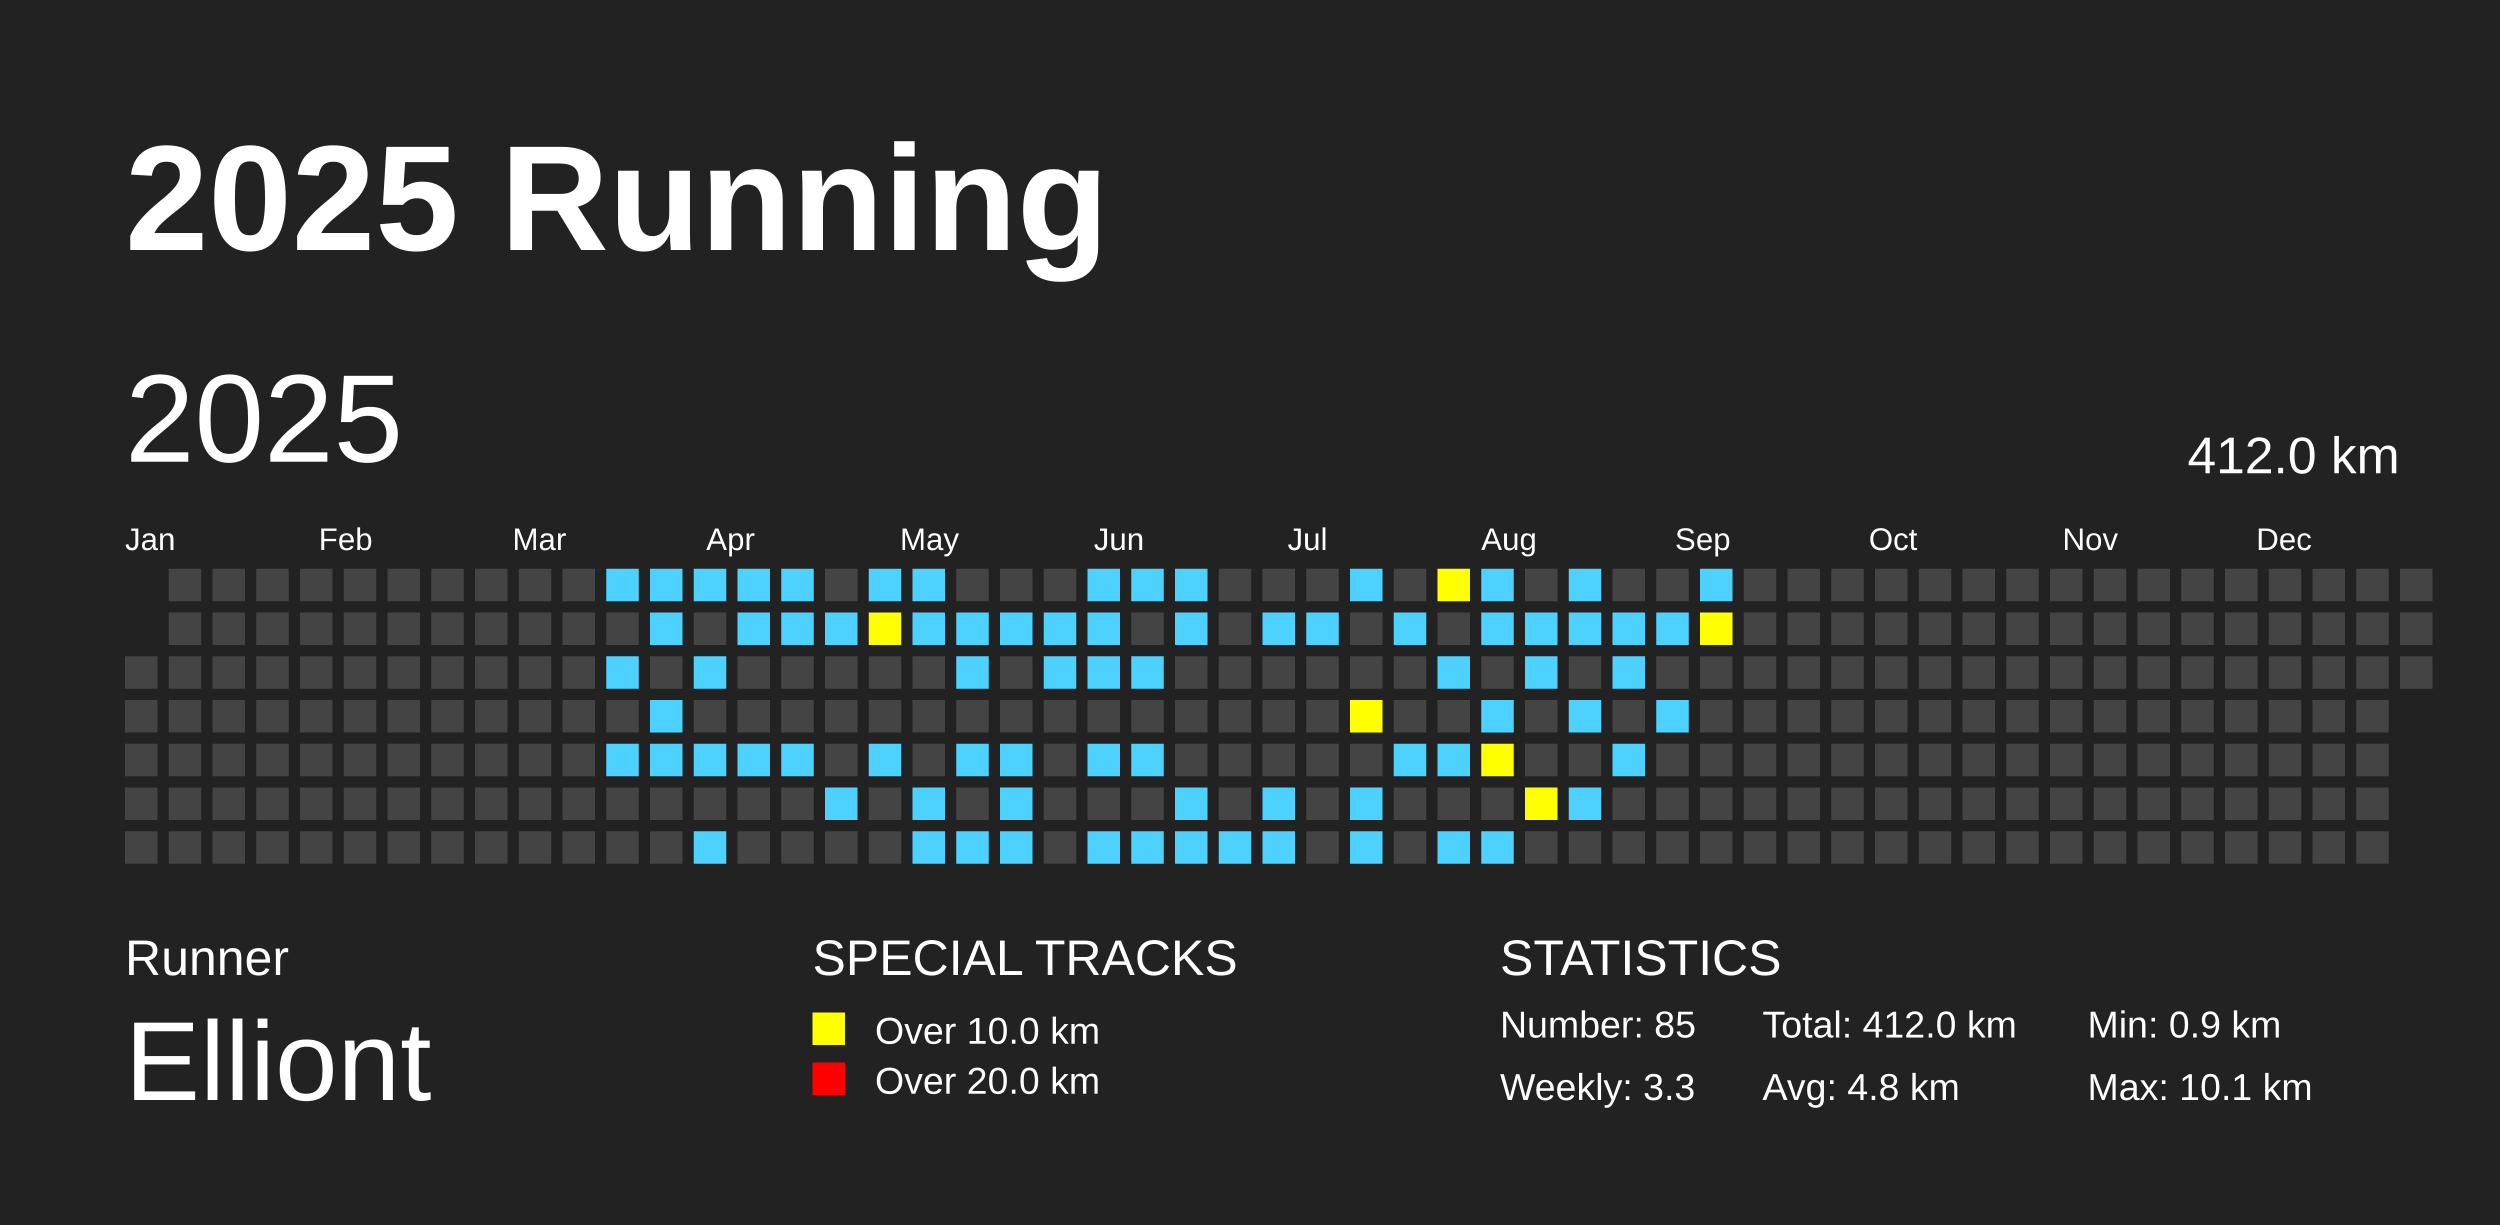
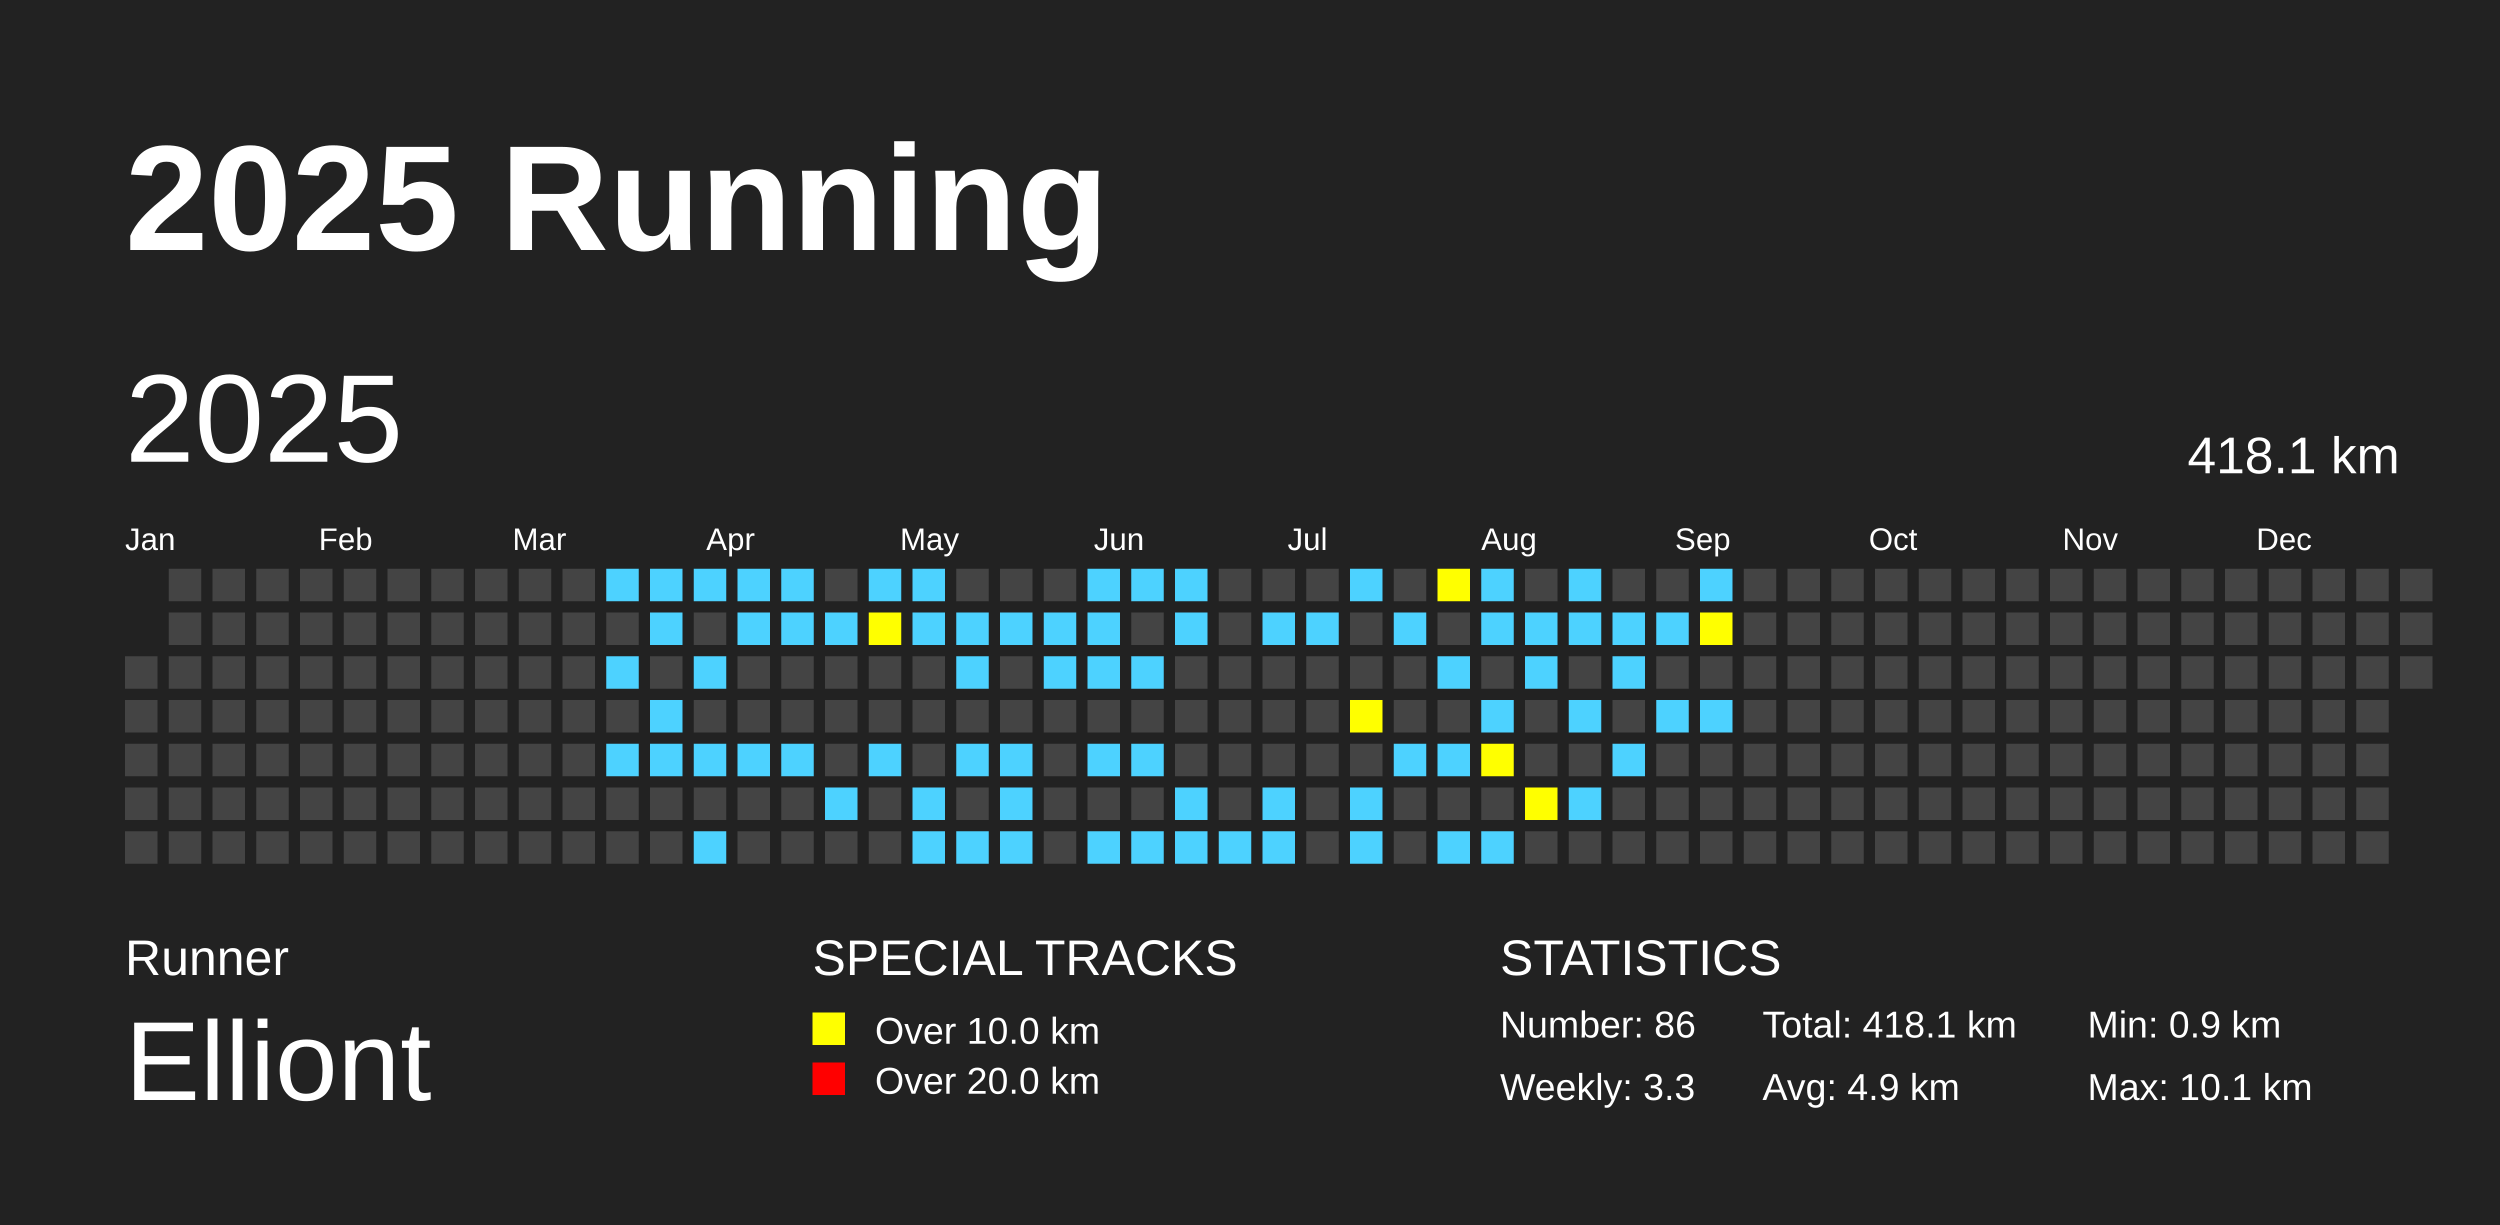
<svg xmlns="http://www.w3.org/2000/svg" baseProfile="full" height="98mm" version="1.1" viewBox="0,0,200,98" width="200mm">
  <defs />
  <rect fill="#222222" height="98" width="200" x="0" y="0" />
  <text fill="#FFFFFF" style="font-size:12px; font-family:Arial; font-weight:bold;" x="10" y="20">2025 Running</text>
  <text fill="#FFFFFF" style="font-size:4px; font-family:Arial" x="10" y="78">Runner</text>
  <text fill="#FFFFFF" style="font-size:9px; font-family:Arial" x="10" y="88">Elliont</text>
  <text fill="#FFFFFF" style="font-size:4px; font-family:Arial" x="65" y="78">SPECIAL TRACKS</text>
  <rect fill="yellow" height="2.6" width="2.6" x="65" y="81" />
  <text fill="#FFFFFF" style="font-size:3px; font-family:Arial" x="70" y="83.5">Over 10.0 km</text>
  <rect fill="red" height="2.6" width="2.6" x="65" y="85" />
  <text fill="#FFFFFF" style="font-size:3px; font-family:Arial" x="70" y="87.5">Over 20.0 km</text>
  <text fill="#FFFFFF" style="font-size:4px; font-family:Arial" x="120" y="78">STATISTICS</text>
-   <text fill="#FFFFFF" style="font-size:3px; font-family:Arial" x="120" y="83">Number: 85</text>
+   <text fill="#FFFFFF" style="font-size:3px; font-family:Arial" x="120" y="83">Number: 86</text>
  <text fill="#FFFFFF" style="font-size:3px; font-family:Arial" x="120" y="88">Weekly: 3.3</text>
-   <text fill="#FFFFFF" style="font-size:3px; font-family:Arial" x="141" y="83">Total: 412.0 km</text>
-   <text fill="#FFFFFF" style="font-size:3px; font-family:Arial" x="141" y="88">Avg: 4.8 km</text>
+   <text fill="#FFFFFF" style="font-size:3px; font-family:Arial" x="141" y="83">Total: 418.1 km</text>
+   <text fill="#FFFFFF" style="font-size:3px; font-family:Arial" x="141" y="88">Avg: 4.9 km</text>
  <text fill="#FFFFFF" style="font-size:3px; font-family:Arial" x="167" y="83">Min: 0.9 km</text>
  <text fill="#FFFFFF" style="font-size:3px; font-family:Arial" x="167" y="88">Max: 10.1 km</text>
  <text dominant-baseline="hanging" fill="#FFFFFF" style="font-size:10.0px; font-family:Arial;" x="10" y="30">2025</text>
-   <text dominant-baseline="hanging" fill="#FFFFFF" style="font-size:4.125px; font-family:Arial;" x="175" y="35">412.0 km</text>
+   <text dominant-baseline="hanging" fill="#FFFFFF" style="font-size:4.125px; font-family:Arial;" x="175" y="35">418.1 km</text>
  <text fill="#FFFFFF" style="font-size:2.5px; font-family:Arial" x="10.0" y="44">Jan</text>
  <text fill="#FFFFFF" style="font-size:2.5px; font-family:Arial" x="25.5" y="44">Feb</text>
  <text fill="#FFFFFF" style="font-size:2.5px; font-family:Arial" x="41.0" y="44">Mar</text>
  <text fill="#FFFFFF" style="font-size:2.5px; font-family:Arial" x="56.5" y="44">Apr</text>
  <text fill="#FFFFFF" style="font-size:2.5px; font-family:Arial" x="72.0" y="44">May</text>
  <text fill="#FFFFFF" style="font-size:2.5px; font-family:Arial" x="87.5" y="44">Jun</text>
  <text fill="#FFFFFF" style="font-size:2.5px; font-family:Arial" x="103.0" y="44">Jul</text>
  <text fill="#FFFFFF" style="font-size:2.5px; font-family:Arial" x="118.5" y="44">Aug</text>
  <text fill="#FFFFFF" style="font-size:2.5px; font-family:Arial" x="134.0" y="44">Sep</text>
  <text fill="#FFFFFF" style="font-size:2.5px; font-family:Arial" x="149.5" y="44">Oct</text>
  <text fill="#FFFFFF" style="font-size:2.5px; font-family:Arial" x="165.0" y="44">Nov</text>
  <text fill="#FFFFFF" style="font-size:2.5px; font-family:Arial" x="180.5" y="44">Dec</text>
  <rect fill="#444444" height="2.6" width="2.6" x="10.0" y="52.5" />
  <rect fill="#444444" height="2.6" width="2.6" x="10.0" y="56.0" />
  <rect fill="#444444" height="2.6" width="2.6" x="10.0" y="59.5" />
  <rect fill="#444444" height="2.6" width="2.6" x="10.0" y="63.0" />
  <rect fill="#444444" height="2.6" width="2.6" x="10.0" y="66.5" />
  <rect fill="#444444" height="2.6" width="2.6" x="13.5" y="45.5" />
  <rect fill="#444444" height="2.6" width="2.6" x="13.5" y="49.0" />
  <rect fill="#444444" height="2.6" width="2.6" x="13.5" y="52.5" />
  <rect fill="#444444" height="2.6" width="2.6" x="13.5" y="56.0" />
  <rect fill="#444444" height="2.6" width="2.6" x="13.5" y="59.5" />
  <rect fill="#444444" height="2.6" width="2.6" x="13.5" y="63.0" />
  <rect fill="#444444" height="2.6" width="2.6" x="13.5" y="66.5" />
  <rect fill="#444444" height="2.6" width="2.6" x="17.0" y="45.5" />
  <rect fill="#444444" height="2.6" width="2.6" x="17.0" y="49.0" />
  <rect fill="#444444" height="2.6" width="2.6" x="17.0" y="52.5" />
  <rect fill="#444444" height="2.6" width="2.6" x="17.0" y="56.0" />
  <rect fill="#444444" height="2.6" width="2.6" x="17.0" y="59.5" />
  <rect fill="#444444" height="2.6" width="2.6" x="17.0" y="63.0" />
  <rect fill="#444444" height="2.6" width="2.6" x="17.0" y="66.5" />
  <rect fill="#444444" height="2.6" width="2.6" x="20.5" y="45.5" />
  <rect fill="#444444" height="2.6" width="2.6" x="20.5" y="49.0" />
  <rect fill="#444444" height="2.6" width="2.6" x="20.5" y="52.5" />
  <rect fill="#444444" height="2.6" width="2.6" x="20.5" y="56.0" />
  <rect fill="#444444" height="2.6" width="2.6" x="20.5" y="59.5" />
  <rect fill="#444444" height="2.6" width="2.6" x="20.5" y="63.0" />
  <rect fill="#444444" height="2.6" width="2.6" x="20.5" y="66.5" />
  <rect fill="#444444" height="2.6" width="2.6" x="24.0" y="45.5" />
  <rect fill="#444444" height="2.6" width="2.6" x="24.0" y="49.0" />
  <rect fill="#444444" height="2.6" width="2.6" x="24.0" y="52.5" />
  <rect fill="#444444" height="2.6" width="2.6" x="24.0" y="56.0" />
  <rect fill="#444444" height="2.6" width="2.6" x="24.0" y="59.5" />
  <rect fill="#444444" height="2.6" width="2.6" x="24.0" y="63.0" />
  <rect fill="#444444" height="2.6" width="2.6" x="24.0" y="66.5" />
  <rect fill="#444444" height="2.6" width="2.6" x="27.5" y="45.5" />
  <rect fill="#444444" height="2.6" width="2.6" x="27.5" y="49.0" />
  <rect fill="#444444" height="2.6" width="2.6" x="27.5" y="52.5" />
  <rect fill="#444444" height="2.6" width="2.6" x="27.5" y="56.0" />
  <rect fill="#444444" height="2.6" width="2.6" x="27.5" y="59.5" />
  <rect fill="#444444" height="2.6" width="2.6" x="27.5" y="63.0" />
  <rect fill="#444444" height="2.6" width="2.6" x="27.5" y="66.5" />
  <rect fill="#444444" height="2.6" width="2.6" x="31.0" y="45.5" />
  <rect fill="#444444" height="2.6" width="2.6" x="31.0" y="49.0" />
  <rect fill="#444444" height="2.6" width="2.6" x="31.0" y="52.5" />
  <rect fill="#444444" height="2.6" width="2.6" x="31.0" y="56.0" />
  <rect fill="#444444" height="2.6" width="2.6" x="31.0" y="59.5" />
  <rect fill="#444444" height="2.6" width="2.6" x="31.0" y="63.0" />
  <rect fill="#444444" height="2.6" width="2.6" x="31.0" y="66.5" />
  <rect fill="#444444" height="2.6" width="2.6" x="34.5" y="45.5" />
  <rect fill="#444444" height="2.6" width="2.6" x="34.5" y="49.0" />
  <rect fill="#444444" height="2.6" width="2.6" x="34.5" y="52.5" />
  <rect fill="#444444" height="2.6" width="2.6" x="34.5" y="56.0" />
  <rect fill="#444444" height="2.6" width="2.6" x="34.5" y="59.5" />
  <rect fill="#444444" height="2.6" width="2.6" x="34.5" y="63.0" />
  <rect fill="#444444" height="2.6" width="2.6" x="34.5" y="66.5" />
  <rect fill="#444444" height="2.6" width="2.6" x="38.0" y="45.5" />
  <rect fill="#444444" height="2.6" width="2.6" x="38.0" y="49.0" />
  <rect fill="#444444" height="2.6" width="2.6" x="38.0" y="52.5" />
  <rect fill="#444444" height="2.6" width="2.6" x="38.0" y="56.0" />
  <rect fill="#444444" height="2.6" width="2.6" x="38.0" y="59.5" />
  <rect fill="#444444" height="2.6" width="2.6" x="38.0" y="63.0" />
  <rect fill="#444444" height="2.6" width="2.6" x="38.0" y="66.5" />
  <rect fill="#444444" height="2.6" width="2.6" x="41.5" y="45.5" />
  <rect fill="#444444" height="2.6" width="2.6" x="41.5" y="49.0" />
  <rect fill="#444444" height="2.6" width="2.6" x="41.5" y="52.5" />
  <rect fill="#444444" height="2.6" width="2.6" x="41.5" y="56.0" />
  <rect fill="#444444" height="2.6" width="2.6" x="41.5" y="59.5" />
  <rect fill="#444444" height="2.6" width="2.6" x="41.5" y="63.0" />
  <rect fill="#444444" height="2.6" width="2.6" x="41.5" y="66.5" />
  <rect fill="#444444" height="2.6" width="2.6" x="45.0" y="45.5" />
  <rect fill="#444444" height="2.6" width="2.6" x="45.0" y="49.0" />
  <rect fill="#444444" height="2.6" width="2.6" x="45.0" y="52.5" />
  <rect fill="#444444" height="2.6" width="2.6" x="45.0" y="56.0" />
  <rect fill="#444444" height="2.6" width="2.6" x="45.0" y="59.5" />
  <rect fill="#444444" height="2.6" width="2.6" x="45.0" y="63.0" />
  <rect fill="#444444" height="2.6" width="2.6" x="45.0" y="66.5" />
  <rect fill="#4DD2FF" height="2.6" width="2.6" x="48.5" y="45.5" />
  <rect fill="#444444" height="2.6" width="2.6" x="48.5" y="49.0" />
  <rect fill="#4DD2FF" height="2.6" width="2.6" x="48.5" y="52.5" />
  <rect fill="#444444" height="2.6" width="2.6" x="48.5" y="56.0" />
  <rect fill="#4DD2FF" height="2.6" width="2.6" x="48.5" y="59.5" />
  <rect fill="#444444" height="2.6" width="2.6" x="48.5" y="63.0" />
  <rect fill="#444444" height="2.6" width="2.6" x="48.5" y="66.5" />
  <rect fill="#4DD2FF" height="2.6" width="2.6" x="52.0" y="45.5" />
  <rect fill="#4DD2FF" height="2.6" width="2.6" x="52.0" y="49.0" />
  <rect fill="#444444" height="2.6" width="2.6" x="52.0" y="52.5" />
  <rect fill="#4DD2FF" height="2.6" width="2.6" x="52.0" y="56.0" />
  <rect fill="#4DD2FF" height="2.6" width="2.6" x="52.0" y="59.5" />
  <rect fill="#444444" height="2.6" width="2.6" x="52.0" y="63.0" />
  <rect fill="#444444" height="2.6" width="2.6" x="52.0" y="66.5" />
  <rect fill="#4DD2FF" height="2.6" width="2.6" x="55.5" y="45.5" />
  <rect fill="#444444" height="2.6" width="2.6" x="55.5" y="49.0" />
  <rect fill="#4DD2FF" height="2.6" width="2.6" x="55.5" y="52.5" />
  <rect fill="#444444" height="2.6" width="2.6" x="55.5" y="56.0" />
  <rect fill="#4DD2FF" height="2.6" width="2.6" x="55.5" y="59.5" />
  <rect fill="#444444" height="2.6" width="2.6" x="55.5" y="63.0" />
  <rect fill="#4DD2FF" height="2.6" width="2.6" x="55.5" y="66.5" />
  <rect fill="#4DD2FF" height="2.6" width="2.6" x="59.0" y="45.5" />
  <rect fill="#4DD2FF" height="2.6" width="2.6" x="59.0" y="49.0" />
  <rect fill="#444444" height="2.6" width="2.6" x="59.0" y="52.5" />
  <rect fill="#444444" height="2.6" width="2.6" x="59.0" y="56.0" />
  <rect fill="#4DD2FF" height="2.6" width="2.6" x="59.0" y="59.5" />
  <rect fill="#444444" height="2.6" width="2.6" x="59.0" y="63.0" />
  <rect fill="#444444" height="2.6" width="2.6" x="59.0" y="66.5" />
  <rect fill="#4DD2FF" height="2.6" width="2.6" x="62.5" y="45.5" />
  <rect fill="#4DD2FF" height="2.6" width="2.6" x="62.5" y="49.0" />
  <rect fill="#444444" height="2.6" width="2.6" x="62.5" y="52.5" />
  <rect fill="#444444" height="2.6" width="2.6" x="62.5" y="56.0" />
  <rect fill="#4DD2FF" height="2.6" width="2.6" x="62.5" y="59.5" />
  <rect fill="#444444" height="2.6" width="2.6" x="62.5" y="63.0" />
  <rect fill="#444444" height="2.6" width="2.6" x="62.5" y="66.5" />
  <rect fill="#444444" height="2.6" width="2.6" x="66.0" y="45.5" />
  <rect fill="#4DD2FF" height="2.6" width="2.6" x="66.0" y="49.0" />
  <rect fill="#444444" height="2.6" width="2.6" x="66.0" y="52.5" />
  <rect fill="#444444" height="2.6" width="2.6" x="66.0" y="56.0" />
  <rect fill="#444444" height="2.6" width="2.6" x="66.0" y="59.5" />
  <rect fill="#4DD2FF" height="2.6" width="2.6" x="66.0" y="63.0" />
  <rect fill="#444444" height="2.6" width="2.6" x="66.0" y="66.5" />
  <rect fill="#4DD2FF" height="2.6" width="2.6" x="69.5" y="45.5" />
  <rect fill="yellow" height="2.6" width="2.6" x="69.5" y="49.0" />
  <rect fill="#444444" height="2.6" width="2.6" x="69.5" y="52.5" />
  <rect fill="#444444" height="2.6" width="2.6" x="69.5" y="56.0" />
  <rect fill="#4DD2FF" height="2.6" width="2.6" x="69.5" y="59.5" />
  <rect fill="#444444" height="2.6" width="2.6" x="69.5" y="63.0" />
  <rect fill="#444444" height="2.6" width="2.6" x="69.5" y="66.5" />
  <rect fill="#4DD2FF" height="2.6" width="2.6" x="73.0" y="45.5" />
  <rect fill="#4DD2FF" height="2.6" width="2.6" x="73.0" y="49.0" />
  <rect fill="#444444" height="2.6" width="2.6" x="73.0" y="52.5" />
  <rect fill="#444444" height="2.6" width="2.6" x="73.0" y="56.0" />
  <rect fill="#444444" height="2.6" width="2.6" x="73.0" y="59.5" />
  <rect fill="#4DD2FF" height="2.6" width="2.6" x="73.0" y="63.0" />
  <rect fill="#4DD2FF" height="2.6" width="2.6" x="73.0" y="66.5" />
  <rect fill="#444444" height="2.6" width="2.6" x="76.5" y="45.5" />
  <rect fill="#4DD2FF" height="2.6" width="2.6" x="76.5" y="49.0" />
  <rect fill="#4DD2FF" height="2.6" width="2.6" x="76.5" y="52.5" />
  <rect fill="#444444" height="2.6" width="2.6" x="76.5" y="56.0" />
  <rect fill="#4DD2FF" height="2.6" width="2.6" x="76.5" y="59.5" />
  <rect fill="#444444" height="2.6" width="2.6" x="76.5" y="63.0" />
  <rect fill="#4DD2FF" height="2.6" width="2.6" x="76.5" y="66.5" />
  <rect fill="#444444" height="2.6" width="2.6" x="80.0" y="45.5" />
  <rect fill="#4DD2FF" height="2.6" width="2.6" x="80.0" y="49.0" />
  <rect fill="#444444" height="2.6" width="2.6" x="80.0" y="52.5" />
  <rect fill="#444444" height="2.6" width="2.6" x="80.0" y="56.0" />
  <rect fill="#4DD2FF" height="2.6" width="2.6" x="80.0" y="59.5" />
  <rect fill="#4DD2FF" height="2.6" width="2.6" x="80.0" y="63.0" />
  <rect fill="#4DD2FF" height="2.6" width="2.6" x="80.0" y="66.5" />
  <rect fill="#444444" height="2.6" width="2.6" x="83.5" y="45.5" />
  <rect fill="#4DD2FF" height="2.6" width="2.6" x="83.5" y="49.0" />
  <rect fill="#4DD2FF" height="2.6" width="2.6" x="83.5" y="52.5" />
  <rect fill="#444444" height="2.6" width="2.6" x="83.5" y="56.0" />
  <rect fill="#444444" height="2.6" width="2.6" x="83.5" y="59.5" />
  <rect fill="#444444" height="2.6" width="2.6" x="83.5" y="63.0" />
  <rect fill="#444444" height="2.6" width="2.6" x="83.5" y="66.5" />
  <rect fill="#4DD2FF" height="2.6" width="2.6" x="87.0" y="45.5" />
  <rect fill="#4DD2FF" height="2.6" width="2.6" x="87.0" y="49.0" />
  <rect fill="#4DD2FF" height="2.6" width="2.6" x="87.0" y="52.5" />
  <rect fill="#444444" height="2.6" width="2.6" x="87.0" y="56.0" />
  <rect fill="#4DD2FF" height="2.6" width="2.6" x="87.0" y="59.5" />
  <rect fill="#444444" height="2.6" width="2.6" x="87.0" y="63.0" />
  <rect fill="#4DD2FF" height="2.6" width="2.6" x="87.0" y="66.5" />
  <rect fill="#4DD2FF" height="2.6" width="2.6" x="90.5" y="45.5" />
  <rect fill="#444444" height="2.6" width="2.6" x="90.5" y="49.0" />
  <rect fill="#4DD2FF" height="2.6" width="2.6" x="90.5" y="52.5" />
  <rect fill="#444444" height="2.6" width="2.6" x="90.5" y="56.0" />
  <rect fill="#4DD2FF" height="2.6" width="2.6" x="90.5" y="59.5" />
  <rect fill="#444444" height="2.6" width="2.6" x="90.5" y="63.0" />
  <rect fill="#4DD2FF" height="2.6" width="2.6" x="90.5" y="66.5" />
  <rect fill="#4DD2FF" height="2.6" width="2.6" x="94.0" y="45.5" />
  <rect fill="#4DD2FF" height="2.6" width="2.6" x="94.0" y="49.0" />
  <rect fill="#444444" height="2.6" width="2.6" x="94.0" y="52.5" />
  <rect fill="#444444" height="2.6" width="2.6" x="94.0" y="56.0" />
  <rect fill="#444444" height="2.6" width="2.6" x="94.0" y="59.5" />
  <rect fill="#4DD2FF" height="2.6" width="2.6" x="94.0" y="63.0" />
  <rect fill="#4DD2FF" height="2.6" width="2.6" x="94.0" y="66.5" />
  <rect fill="#444444" height="2.6" width="2.6" x="97.5" y="45.5" />
  <rect fill="#444444" height="2.6" width="2.6" x="97.5" y="49.0" />
  <rect fill="#444444" height="2.6" width="2.6" x="97.5" y="52.5" />
  <rect fill="#444444" height="2.6" width="2.6" x="97.5" y="56.0" />
  <rect fill="#444444" height="2.6" width="2.6" x="97.5" y="59.5" />
  <rect fill="#444444" height="2.6" width="2.6" x="97.5" y="63.0" />
  <rect fill="#4DD2FF" height="2.6" width="2.6" x="97.5" y="66.5" />
  <rect fill="#444444" height="2.6" width="2.6" x="101.0" y="45.5" />
  <rect fill="#4DD2FF" height="2.6" width="2.6" x="101.0" y="49.0" />
  <rect fill="#444444" height="2.6" width="2.6" x="101.0" y="52.5" />
  <rect fill="#444444" height="2.6" width="2.6" x="101.0" y="56.0" />
  <rect fill="#444444" height="2.6" width="2.6" x="101.0" y="59.5" />
  <rect fill="#4DD2FF" height="2.6" width="2.6" x="101.0" y="63.0" />
  <rect fill="#4DD2FF" height="2.6" width="2.6" x="101.0" y="66.5" />
  <rect fill="#444444" height="2.6" width="2.6" x="104.5" y="45.5" />
  <rect fill="#4DD2FF" height="2.6" width="2.6" x="104.5" y="49.0" />
  <rect fill="#444444" height="2.6" width="2.6" x="104.5" y="52.5" />
  <rect fill="#444444" height="2.6" width="2.6" x="104.5" y="56.0" />
  <rect fill="#444444" height="2.6" width="2.6" x="104.5" y="59.5" />
  <rect fill="#444444" height="2.6" width="2.6" x="104.5" y="63.0" />
  <rect fill="#444444" height="2.6" width="2.6" x="104.5" y="66.5" />
  <rect fill="#4DD2FF" height="2.6" width="2.6" x="108.0" y="45.5" />
  <rect fill="#444444" height="2.6" width="2.6" x="108.0" y="49.0" />
  <rect fill="#444444" height="2.6" width="2.6" x="108.0" y="52.5" />
  <rect fill="yellow" height="2.6" width="2.6" x="108.0" y="56.0" />
  <rect fill="#444444" height="2.6" width="2.6" x="108.0" y="59.5" />
  <rect fill="#4DD2FF" height="2.6" width="2.6" x="108.0" y="63.0" />
  <rect fill="#4DD2FF" height="2.6" width="2.6" x="108.0" y="66.5" />
  <rect fill="#444444" height="2.6" width="2.6" x="111.5" y="45.5" />
  <rect fill="#4DD2FF" height="2.6" width="2.6" x="111.5" y="49.0" />
  <rect fill="#444444" height="2.6" width="2.6" x="111.5" y="52.5" />
  <rect fill="#444444" height="2.6" width="2.6" x="111.5" y="56.0" />
  <rect fill="#4DD2FF" height="2.6" width="2.6" x="111.5" y="59.5" />
  <rect fill="#444444" height="2.6" width="2.6" x="111.5" y="63.0" />
  <rect fill="#444444" height="2.6" width="2.6" x="111.5" y="66.5" />
  <rect fill="yellow" height="2.6" width="2.6" x="115.0" y="45.5" />
  <rect fill="#444444" height="2.6" width="2.6" x="115.0" y="49.0" />
  <rect fill="#4DD2FF" height="2.6" width="2.6" x="115.0" y="52.5" />
  <rect fill="#444444" height="2.6" width="2.6" x="115.0" y="56.0" />
  <rect fill="#4DD2FF" height="2.6" width="2.6" x="115.0" y="59.5" />
  <rect fill="#444444" height="2.6" width="2.6" x="115.0" y="63.0" />
  <rect fill="#4DD2FF" height="2.6" width="2.6" x="115.0" y="66.5" />
  <rect fill="#4DD2FF" height="2.6" width="2.6" x="118.5" y="45.5" />
  <rect fill="#4DD2FF" height="2.6" width="2.6" x="118.5" y="49.0" />
  <rect fill="#444444" height="2.6" width="2.6" x="118.5" y="52.5" />
  <rect fill="#4DD2FF" height="2.6" width="2.6" x="118.5" y="56.0" />
  <rect fill="yellow" height="2.6" width="2.6" x="118.5" y="59.5" />
  <rect fill="#444444" height="2.6" width="2.6" x="118.5" y="63.0" />
  <rect fill="#4DD2FF" height="2.6" width="2.6" x="118.5" y="66.5" />
  <rect fill="#444444" height="2.6" width="2.6" x="122.0" y="45.5" />
  <rect fill="#4DD2FF" height="2.6" width="2.6" x="122.0" y="49.0" />
  <rect fill="#4DD2FF" height="2.6" width="2.6" x="122.0" y="52.5" />
  <rect fill="#444444" height="2.6" width="2.6" x="122.0" y="56.0" />
  <rect fill="#444444" height="2.6" width="2.6" x="122.0" y="59.5" />
  <rect fill="yellow" height="2.6" width="2.6" x="122.0" y="63.0" />
  <rect fill="#444444" height="2.6" width="2.6" x="122.0" y="66.5" />
  <rect fill="#4DD2FF" height="2.6" width="2.6" x="125.5" y="45.5" />
  <rect fill="#4DD2FF" height="2.6" width="2.6" x="125.5" y="49.0" />
  <rect fill="#444444" height="2.6" width="2.6" x="125.5" y="52.5" />
  <rect fill="#4DD2FF" height="2.6" width="2.6" x="125.5" y="56.0" />
  <rect fill="#444444" height="2.6" width="2.6" x="125.5" y="59.5" />
  <rect fill="#4DD2FF" height="2.6" width="2.6" x="125.5" y="63.0" />
  <rect fill="#444444" height="2.6" width="2.6" x="125.5" y="66.5" />
  <rect fill="#444444" height="2.6" width="2.6" x="129.0" y="45.5" />
  <rect fill="#4DD2FF" height="2.6" width="2.6" x="129.0" y="49.0" />
  <rect fill="#4DD2FF" height="2.6" width="2.6" x="129.0" y="52.5" />
  <rect fill="#444444" height="2.6" width="2.6" x="129.0" y="56.0" />
  <rect fill="#4DD2FF" height="2.6" width="2.6" x="129.0" y="59.5" />
  <rect fill="#444444" height="2.6" width="2.6" x="129.0" y="63.0" />
  <rect fill="#444444" height="2.6" width="2.6" x="129.0" y="66.5" />
  <rect fill="#444444" height="2.6" width="2.6" x="132.5" y="45.5" />
  <rect fill="#4DD2FF" height="2.6" width="2.6" x="132.5" y="49.0" />
  <rect fill="#444444" height="2.6" width="2.6" x="132.5" y="52.5" />
  <rect fill="#4DD2FF" height="2.6" width="2.6" x="132.5" y="56.0" />
  <rect fill="#444444" height="2.6" width="2.6" x="132.5" y="59.5" />
  <rect fill="#444444" height="2.6" width="2.6" x="132.5" y="63.0" />
  <rect fill="#444444" height="2.6" width="2.6" x="132.5" y="66.5" />
  <rect fill="#4DD2FF" height="2.6" width="2.6" x="136.0" y="45.5" />
  <rect fill="yellow" height="2.6" width="2.6" x="136.0" y="49.0" />
  <rect fill="#444444" height="2.6" width="2.6" x="136.0" y="52.5" />
-   <rect fill="#444444" height="2.6" width="2.6" x="136.0" y="56.0" />
+   <rect fill="#4DD2FF" height="2.6" width="2.6" x="136.0" y="56.0" />
  <rect fill="#444444" height="2.6" width="2.6" x="136.0" y="59.5" />
  <rect fill="#444444" height="2.6" width="2.6" x="136.0" y="63.0" />
  <rect fill="#444444" height="2.6" width="2.6" x="136.0" y="66.5" />
  <rect fill="#444444" height="2.6" width="2.6" x="139.5" y="45.5" />
  <rect fill="#444444" height="2.6" width="2.6" x="139.5" y="49.0" />
  <rect fill="#444444" height="2.6" width="2.6" x="139.5" y="52.5" />
  <rect fill="#444444" height="2.6" width="2.6" x="139.5" y="56.0" />
  <rect fill="#444444" height="2.6" width="2.6" x="139.5" y="59.5" />
  <rect fill="#444444" height="2.6" width="2.6" x="139.5" y="63.0" />
  <rect fill="#444444" height="2.6" width="2.6" x="139.5" y="66.5" />
  <rect fill="#444444" height="2.6" width="2.6" x="143.0" y="45.5" />
  <rect fill="#444444" height="2.6" width="2.6" x="143.0" y="49.0" />
  <rect fill="#444444" height="2.6" width="2.6" x="143.0" y="52.5" />
  <rect fill="#444444" height="2.6" width="2.6" x="143.0" y="56.0" />
  <rect fill="#444444" height="2.6" width="2.6" x="143.0" y="59.5" />
  <rect fill="#444444" height="2.6" width="2.6" x="143.0" y="63.0" />
  <rect fill="#444444" height="2.6" width="2.6" x="143.0" y="66.5" />
  <rect fill="#444444" height="2.6" width="2.6" x="146.5" y="45.5" />
  <rect fill="#444444" height="2.6" width="2.6" x="146.5" y="49.0" />
  <rect fill="#444444" height="2.6" width="2.6" x="146.5" y="52.5" />
  <rect fill="#444444" height="2.6" width="2.6" x="146.5" y="56.0" />
  <rect fill="#444444" height="2.6" width="2.6" x="146.5" y="59.5" />
  <rect fill="#444444" height="2.6" width="2.6" x="146.5" y="63.0" />
  <rect fill="#444444" height="2.6" width="2.6" x="146.5" y="66.5" />
  <rect fill="#444444" height="2.6" width="2.6" x="150.0" y="45.5" />
  <rect fill="#444444" height="2.6" width="2.6" x="150.0" y="49.0" />
  <rect fill="#444444" height="2.6" width="2.6" x="150.0" y="52.5" />
  <rect fill="#444444" height="2.6" width="2.6" x="150.0" y="56.0" />
  <rect fill="#444444" height="2.6" width="2.6" x="150.0" y="59.5" />
  <rect fill="#444444" height="2.6" width="2.6" x="150.0" y="63.0" />
  <rect fill="#444444" height="2.6" width="2.6" x="150.0" y="66.5" />
  <rect fill="#444444" height="2.6" width="2.6" x="153.5" y="45.5" />
  <rect fill="#444444" height="2.6" width="2.6" x="153.5" y="49.0" />
  <rect fill="#444444" height="2.6" width="2.6" x="153.5" y="52.5" />
  <rect fill="#444444" height="2.6" width="2.6" x="153.5" y="56.0" />
  <rect fill="#444444" height="2.6" width="2.6" x="153.5" y="59.5" />
  <rect fill="#444444" height="2.6" width="2.6" x="153.5" y="63.0" />
  <rect fill="#444444" height="2.6" width="2.6" x="153.5" y="66.5" />
  <rect fill="#444444" height="2.6" width="2.6" x="157.0" y="45.5" />
  <rect fill="#444444" height="2.6" width="2.6" x="157.0" y="49.0" />
  <rect fill="#444444" height="2.6" width="2.6" x="157.0" y="52.5" />
  <rect fill="#444444" height="2.6" width="2.6" x="157.0" y="56.0" />
  <rect fill="#444444" height="2.6" width="2.6" x="157.0" y="59.5" />
  <rect fill="#444444" height="2.6" width="2.6" x="157.0" y="63.0" />
  <rect fill="#444444" height="2.6" width="2.6" x="157.0" y="66.5" />
  <rect fill="#444444" height="2.6" width="2.6" x="160.5" y="45.5" />
  <rect fill="#444444" height="2.6" width="2.6" x="160.5" y="49.0" />
  <rect fill="#444444" height="2.6" width="2.6" x="160.5" y="52.5" />
  <rect fill="#444444" height="2.6" width="2.6" x="160.5" y="56.0" />
  <rect fill="#444444" height="2.6" width="2.6" x="160.5" y="59.5" />
  <rect fill="#444444" height="2.6" width="2.6" x="160.5" y="63.0" />
  <rect fill="#444444" height="2.6" width="2.6" x="160.5" y="66.5" />
  <rect fill="#444444" height="2.6" width="2.6" x="164.0" y="45.5" />
  <rect fill="#444444" height="2.6" width="2.6" x="164.0" y="49.0" />
  <rect fill="#444444" height="2.6" width="2.6" x="164.0" y="52.5" />
  <rect fill="#444444" height="2.6" width="2.6" x="164.0" y="56.0" />
  <rect fill="#444444" height="2.6" width="2.6" x="164.0" y="59.5" />
  <rect fill="#444444" height="2.6" width="2.6" x="164.0" y="63.0" />
  <rect fill="#444444" height="2.6" width="2.6" x="164.0" y="66.5" />
  <rect fill="#444444" height="2.6" width="2.6" x="167.5" y="45.5" />
  <rect fill="#444444" height="2.6" width="2.6" x="167.5" y="49.0" />
  <rect fill="#444444" height="2.6" width="2.6" x="167.5" y="52.5" />
  <rect fill="#444444" height="2.6" width="2.6" x="167.5" y="56.0" />
  <rect fill="#444444" height="2.6" width="2.6" x="167.5" y="59.5" />
  <rect fill="#444444" height="2.6" width="2.6" x="167.5" y="63.0" />
  <rect fill="#444444" height="2.6" width="2.6" x="167.5" y="66.5" />
  <rect fill="#444444" height="2.6" width="2.6" x="171.0" y="45.5" />
  <rect fill="#444444" height="2.6" width="2.6" x="171.0" y="49.0" />
  <rect fill="#444444" height="2.6" width="2.6" x="171.0" y="52.5" />
  <rect fill="#444444" height="2.6" width="2.6" x="171.0" y="56.0" />
  <rect fill="#444444" height="2.6" width="2.6" x="171.0" y="59.5" />
  <rect fill="#444444" height="2.6" width="2.6" x="171.0" y="63.0" />
  <rect fill="#444444" height="2.6" width="2.6" x="171.0" y="66.5" />
  <rect fill="#444444" height="2.6" width="2.6" x="174.5" y="45.5" />
  <rect fill="#444444" height="2.6" width="2.6" x="174.5" y="49.0" />
  <rect fill="#444444" height="2.6" width="2.6" x="174.5" y="52.5" />
  <rect fill="#444444" height="2.6" width="2.6" x="174.5" y="56.0" />
  <rect fill="#444444" height="2.6" width="2.6" x="174.5" y="59.5" />
  <rect fill="#444444" height="2.6" width="2.6" x="174.5" y="63.0" />
  <rect fill="#444444" height="2.6" width="2.6" x="174.5" y="66.5" />
  <rect fill="#444444" height="2.6" width="2.6" x="178.0" y="45.5" />
  <rect fill="#444444" height="2.6" width="2.6" x="178.0" y="49.0" />
  <rect fill="#444444" height="2.6" width="2.6" x="178.0" y="52.5" />
  <rect fill="#444444" height="2.6" width="2.6" x="178.0" y="56.0" />
  <rect fill="#444444" height="2.6" width="2.6" x="178.0" y="59.5" />
  <rect fill="#444444" height="2.6" width="2.6" x="178.0" y="63.0" />
  <rect fill="#444444" height="2.6" width="2.6" x="178.0" y="66.5" />
  <rect fill="#444444" height="2.6" width="2.6" x="181.5" y="45.5" />
  <rect fill="#444444" height="2.6" width="2.6" x="181.5" y="49.0" />
  <rect fill="#444444" height="2.6" width="2.6" x="181.5" y="52.5" />
  <rect fill="#444444" height="2.6" width="2.6" x="181.5" y="56.0" />
  <rect fill="#444444" height="2.6" width="2.6" x="181.5" y="59.5" />
  <rect fill="#444444" height="2.6" width="2.6" x="181.5" y="63.0" />
  <rect fill="#444444" height="2.6" width="2.6" x="181.5" y="66.5" />
  <rect fill="#444444" height="2.6" width="2.6" x="185.0" y="45.5" />
  <rect fill="#444444" height="2.6" width="2.6" x="185.0" y="49.0" />
  <rect fill="#444444" height="2.6" width="2.6" x="185.0" y="52.5" />
  <rect fill="#444444" height="2.6" width="2.6" x="185.0" y="56.0" />
  <rect fill="#444444" height="2.6" width="2.6" x="185.0" y="59.5" />
  <rect fill="#444444" height="2.6" width="2.6" x="185.0" y="63.0" />
  <rect fill="#444444" height="2.6" width="2.6" x="185.0" y="66.5" />
  <rect fill="#444444" height="2.6" width="2.6" x="188.5" y="45.5" />
  <rect fill="#444444" height="2.6" width="2.6" x="188.5" y="49.0" />
  <rect fill="#444444" height="2.6" width="2.6" x="188.5" y="52.5" />
  <rect fill="#444444" height="2.6" width="2.6" x="188.5" y="56.0" />
  <rect fill="#444444" height="2.6" width="2.6" x="188.5" y="59.5" />
  <rect fill="#444444" height="2.6" width="2.6" x="188.5" y="63.0" />
  <rect fill="#444444" height="2.6" width="2.6" x="188.5" y="66.5" />
  <rect fill="#444444" height="2.6" width="2.6" x="192.0" y="45.5" />
  <rect fill="#444444" height="2.6" width="2.6" x="192.0" y="49.0" />
  <rect fill="#444444" height="2.6" width="2.6" x="192.0" y="52.5" />
</svg>
